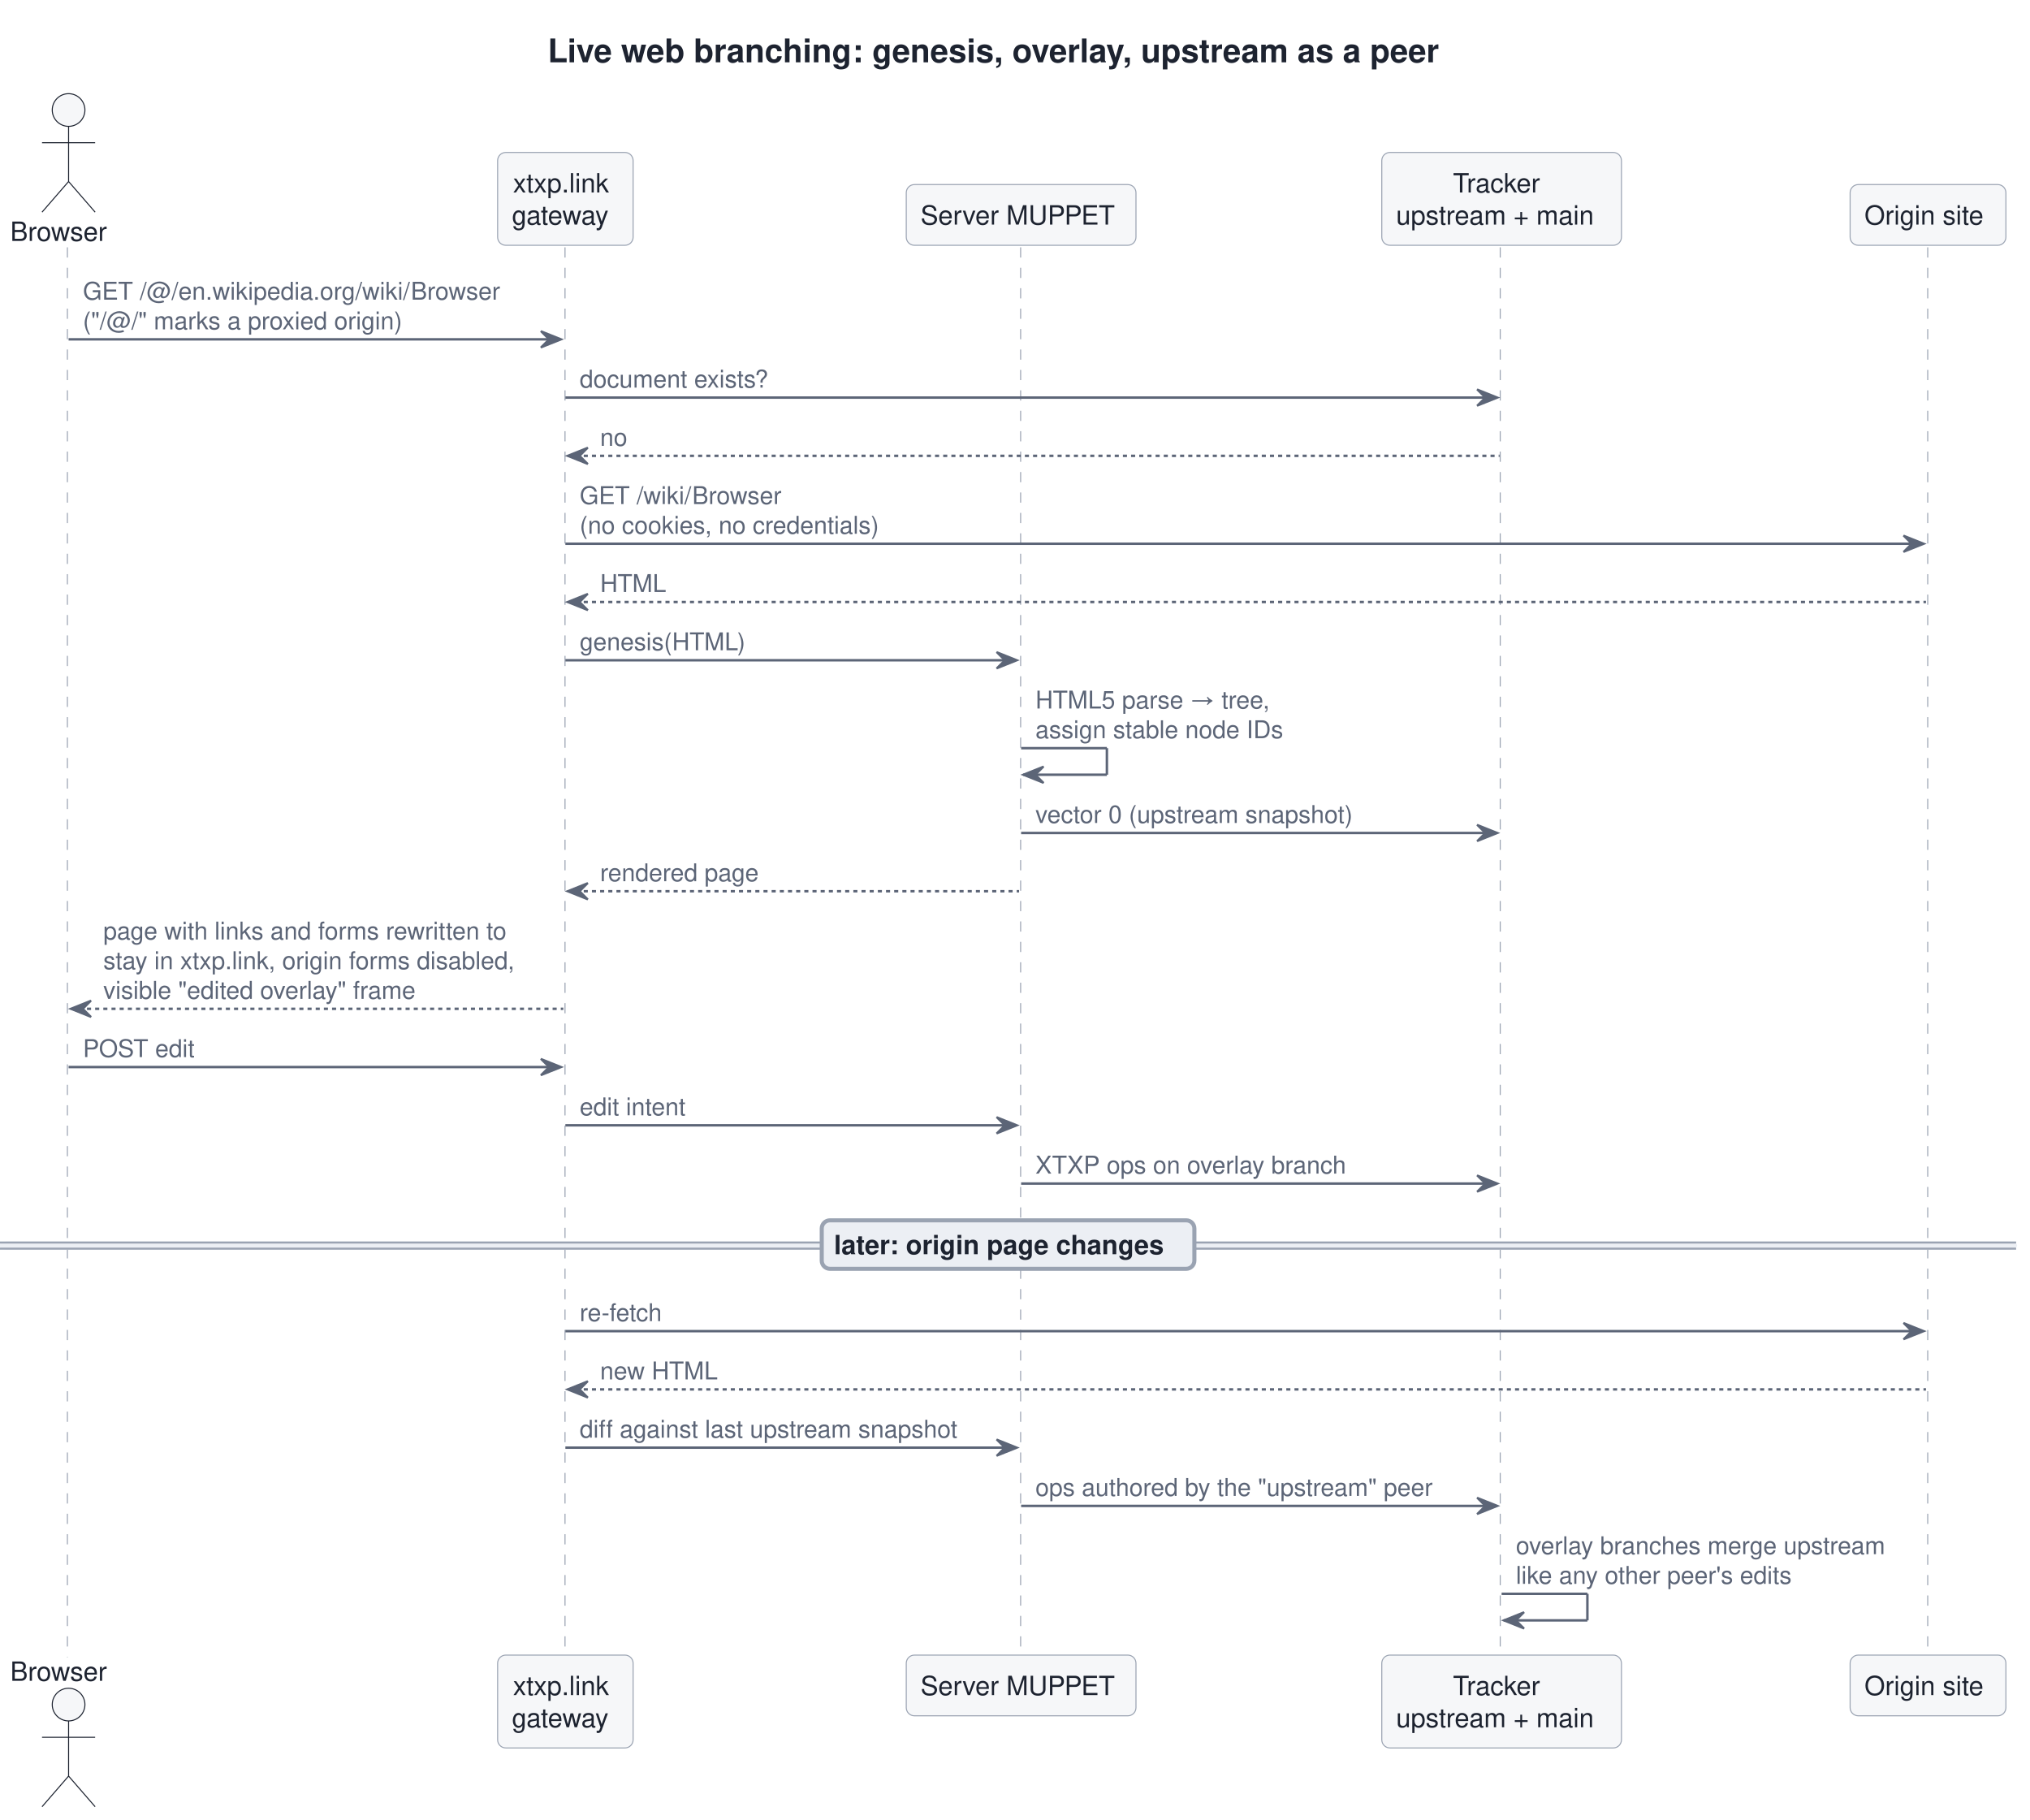
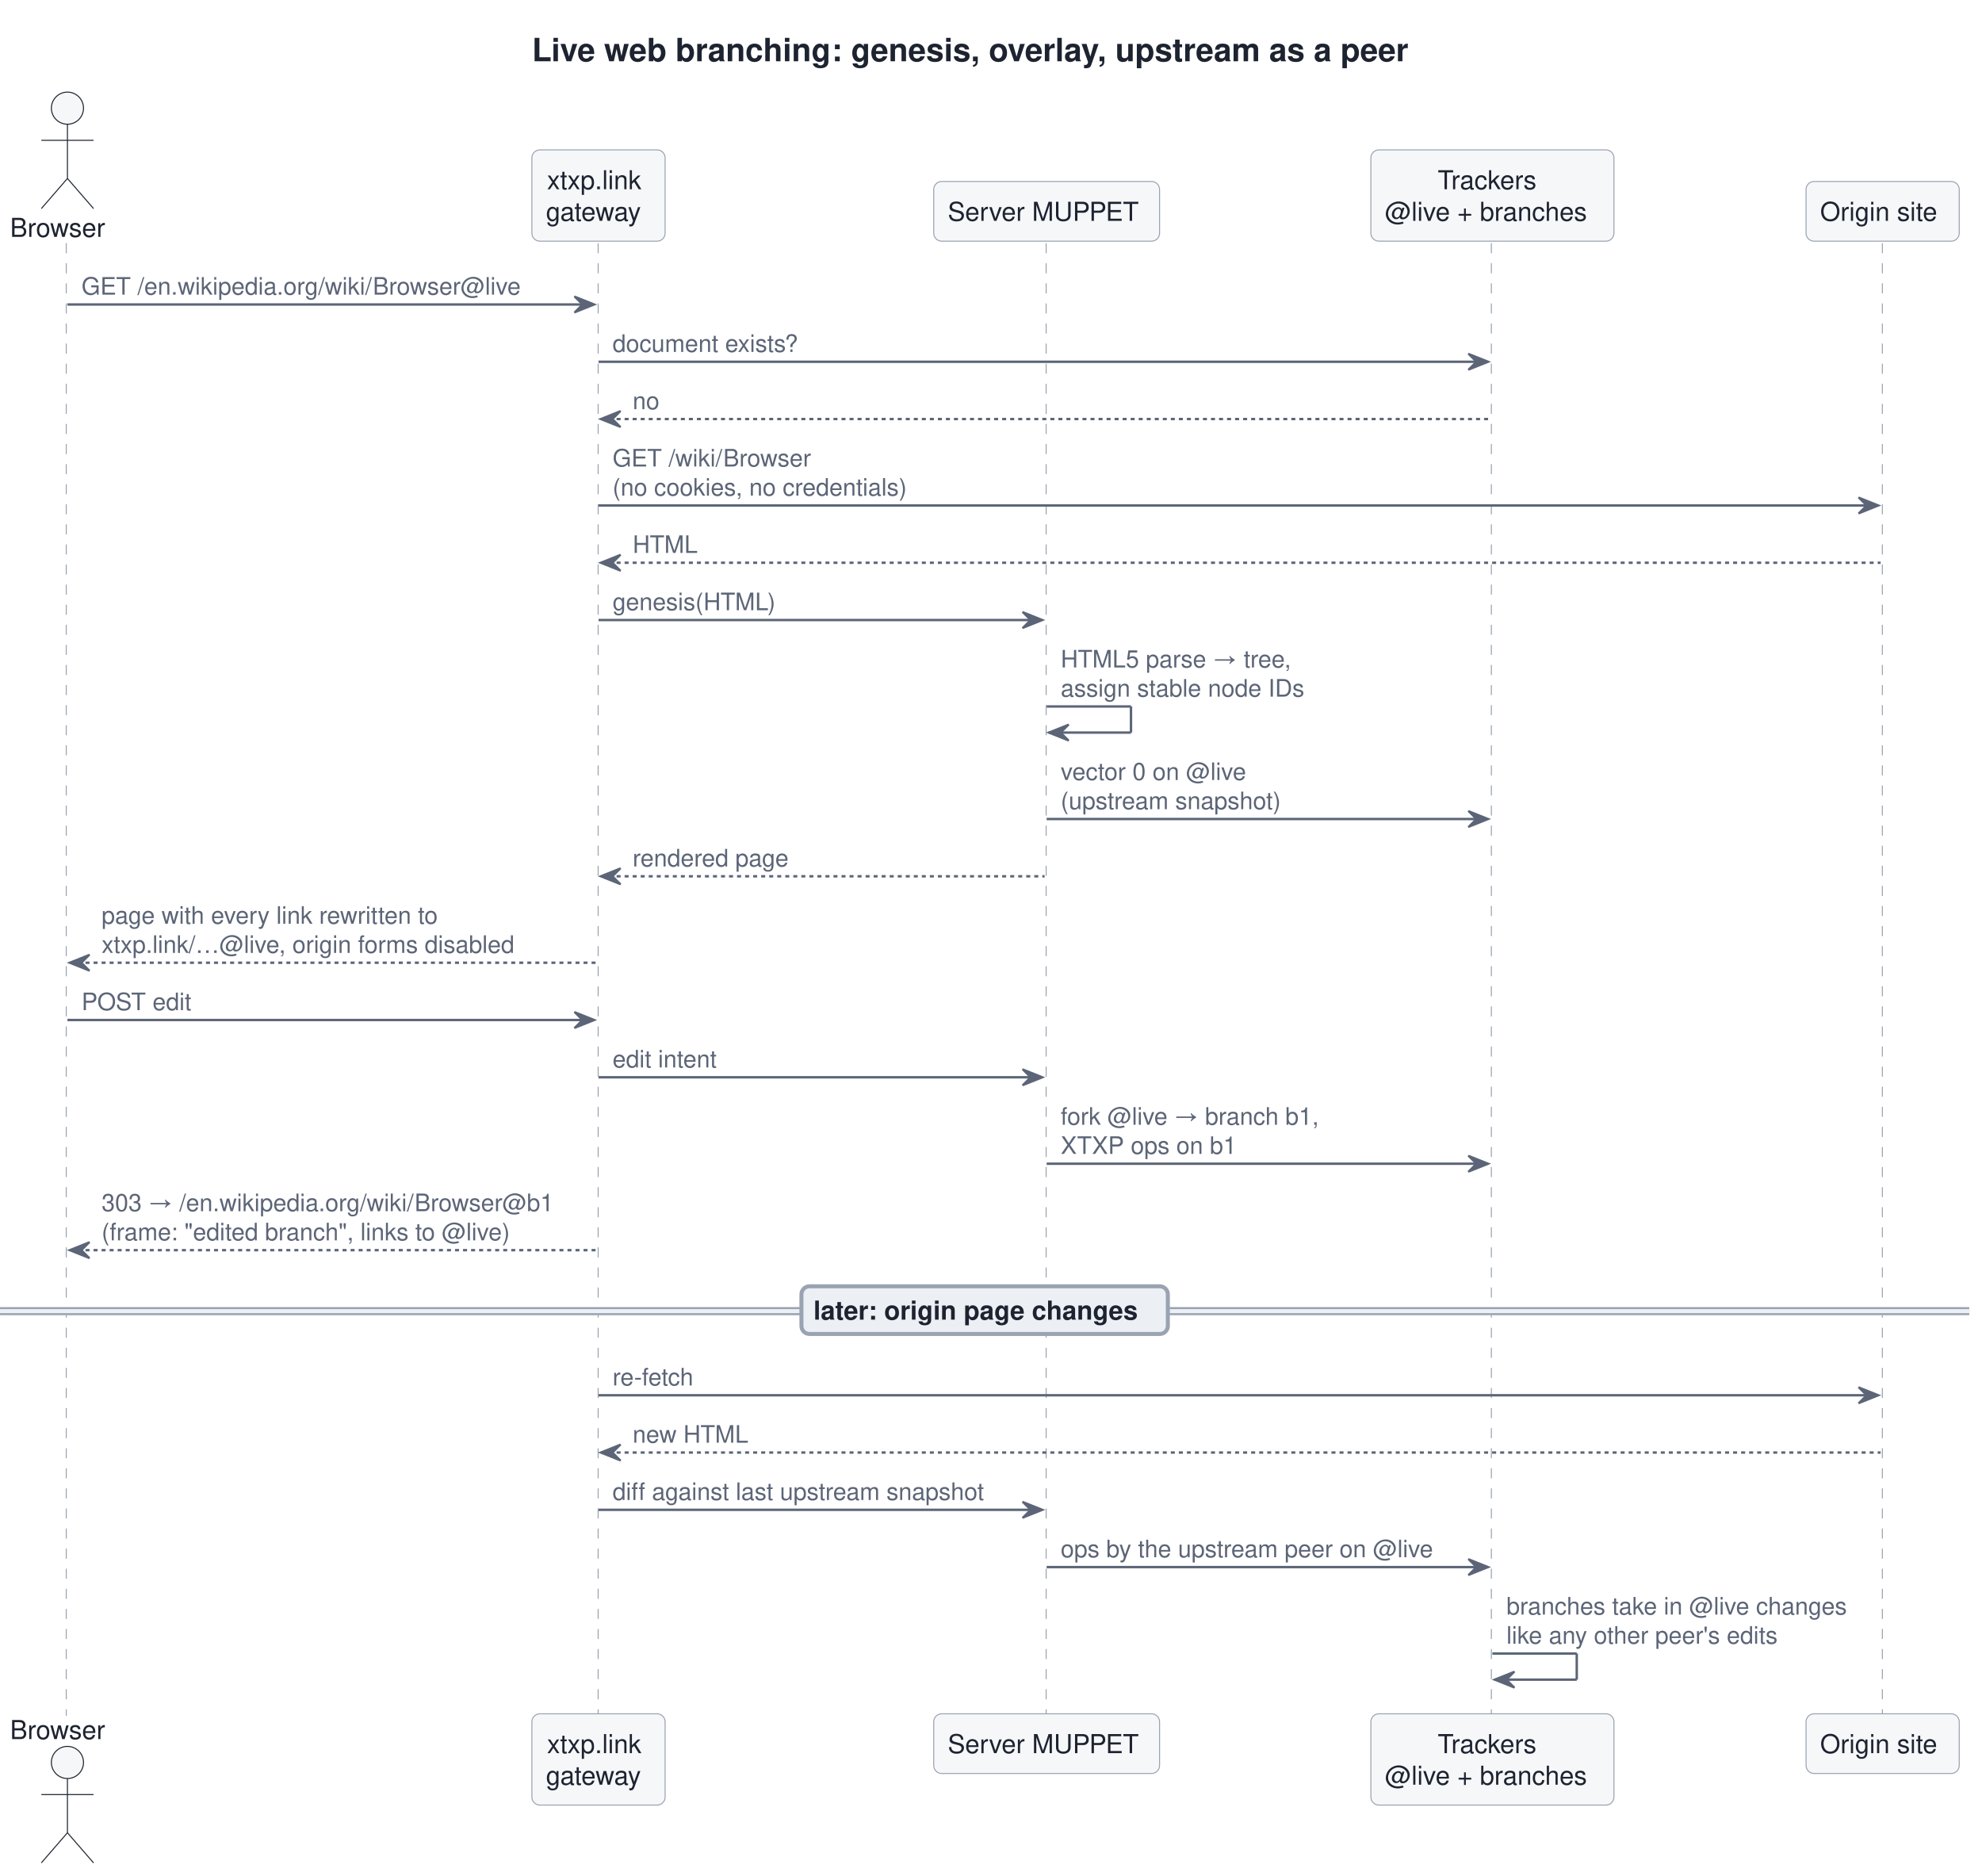
- <svg xmlns="http://www.w3.org/2000/svg" contentStyleType="text/css" data-diagram-type="SEQUENCE" height="891px" preserveAspectRatio="none" style="width:994px;height:891px;" version="1.1" viewBox="0 0 994 891" width="994px" zoomAndPan="magnify">
+ <svg xmlns="http://www.w3.org/2000/svg" contentStyleType="text/css" data-diagram-type="SEQUENCE" height="934px" preserveAspectRatio="none" style="width:987px;height:934px;" version="1.1" viewBox="0 0 987 934" width="987px" zoomAndPan="magnify">
  <defs />
  <g>
-     <text fill="#1D2330" font-family="Helvetica" font-size="16" font-weight="bold" lengthAdjust="spacing" textLength="449.812" x="268.196" y="30.5">Live web branching: genesis, overlay, upstream as a peer</text>
+     <text fill="#1D2330" font-family="Helvetica" font-size="16" font-weight="bold" lengthAdjust="spacing" textLength="449.812" x="264.926" y="30.5">Live web branching: genesis, overlay, upstream as a peer</text>
    <g>
-       <rect fill="#000000" fill-opacity="0" height="690.198" width="8" x="29.584" y="121.089" />
-       <line style="stroke:#9AA3B2;stroke-width:0.5;stroke-dasharray:5,5;" x1="33" x2="33" y1="121.089" y2="811.287" />
+       <rect fill="#000000" fill-opacity="0" height="733.237" width="8" x="29.584" y="121.089" />
+       <line style="stroke:#9AA3B2;stroke-width:0.5;stroke-dasharray:5,5;" x1="33" x2="33" y1="121.089" y2="854.326" />
    </g>
    <g>
-       <rect fill="#000000" fill-opacity="0" height="690.198" width="8" x="272.836" y="121.089" />
-       <line style="stroke:#9AA3B2;stroke-width:0.5;stroke-dasharray:5,5;" x1="276.662" x2="276.662" y1="121.089" y2="811.287" />
+       <rect fill="#000000" fill-opacity="0" height="733.237" width="8" x="294.047" y="121.089" />
+       <line style="stroke:#9AA3B2;stroke-width:0.5;stroke-dasharray:5,5;" x1="297.873" x2="297.873" y1="121.089" y2="854.326" />
    </g>
    <g>
-       <rect fill="#000000" fill-opacity="0" height="690.198" width="8" x="495.996" y="121.089" />
-       <line style="stroke:#9AA3B2;stroke-width:0.5;stroke-dasharray:5,5;" x1="499.758" x2="499.758" y1="121.089" y2="811.287" />
+       <rect fill="#000000" fill-opacity="0" height="733.237" width="8" x="517.207" y="121.089" />
+       <line style="stroke:#9AA3B2;stroke-width:0.5;stroke-dasharray:5,5;" x1="520.968" x2="520.968" y1="121.089" y2="854.326" />
    </g>
    <g>
-       <rect fill="#000000" fill-opacity="0" height="690.198" width="8" x="731.274" y="121.089" />
-       <line style="stroke:#9AA3B2;stroke-width:0.5;stroke-dasharray:5,5;" x1="734.597" x2="734.597" y1="121.089" y2="811.287" />
+       <rect fill="#000000" fill-opacity="0" height="733.237" width="8" x="739.196" y="121.089" />
+       <line style="stroke:#9AA3B2;stroke-width:0.5;stroke-dasharray:5,5;" x1="742.675" x2="742.675" y1="121.089" y2="854.326" />
    </g>
    <g>
-       <rect fill="#000000" fill-opacity="0" height="690.198" width="8" x="940.063" y="121.089" />
-       <line style="stroke:#9AA3B2;stroke-width:0.5;stroke-dasharray:5,5;" x1="943.921" x2="943.921" y1="121.089" y2="811.287" />
+       <rect fill="#000000" fill-opacity="0" height="733.237" width="8" x="933.524" y="121.089" />
+       <line style="stroke:#9AA3B2;stroke-width:0.5;stroke-dasharray:5,5;" x1="937.382" x2="937.382" y1="121.089" y2="854.326" />
    </g>
    <g class="participant participant-head" data-participant="b">
      <text fill="#1D2330" font-family="Helvetica" font-size="13" lengthAdjust="spacing" textLength="51.169" x="5" y="117.953">Browser</text>
      <ellipse cx="33.584" cy="53.859" fill="#F6F7F9" rx="8" ry="8" style="stroke:#1D2330;stroke-width:0.5;" />
      <path d="M33.584,61.859 L33.584,88.859 M20.584,69.859 L46.584,69.859 M33.584,88.859 L20.584,103.859 M33.584,88.859 L46.584,103.859" fill="none" style="stroke:#1D2330;stroke-width:0.5;" />
    </g>
    <g class="participant participant-tail" data-participant="b">
-       <text fill="#1D2330" font-family="Helvetica" font-size="13" lengthAdjust="spacing" textLength="51.169" x="5" y="822.881">Browser</text>
-       <ellipse cx="33.584" cy="834.517" fill="#F6F7F9" rx="8" ry="8" style="stroke:#1D2330;stroke-width:0.5;" />
-       <path d="M33.584,842.517 L33.584,869.517 M20.584,850.517 L46.584,850.517 M33.584,869.517 L20.584,884.517 M33.584,869.517 L46.584,884.517" fill="none" style="stroke:#1D2330;stroke-width:0.5;" />
+       <text fill="#1D2330" font-family="Helvetica" font-size="13" lengthAdjust="spacing" textLength="51.169" x="5" y="865.92">Browser</text>
+       <ellipse cx="33.584" cy="877.556" fill="#F6F7F9" rx="8" ry="8" style="stroke:#1D2330;stroke-width:0.5;" />
+       <path d="M33.584,885.556 L33.584,912.556 M20.584,893.556 L46.584,893.556 M33.584,912.556 L20.584,927.556 M33.584,912.556 L46.584,927.556" fill="none" style="stroke:#1D2330;stroke-width:0.5;" />
    </g>
    <g class="participant participant-head" data-participant="gw">
-       <rect fill="#F6F7F9" height="45.459" rx="4" ry="4" style="stroke:#9AA3B2;stroke-width:0.5;" width="66.349" x="243.662" y="74.63" />
-       <text fill="#1D2330" font-family="Helvetica" font-size="13" lengthAdjust="spacing" textLength="51.264" x="251.204" y="94.224">xtxp.link</text>
-       <text fill="#1D2330" font-family="Helvetica" font-size="13" lengthAdjust="spacing" textLength="52.349" x="250.662" y="109.953">gateway</text>
+       <rect fill="#F6F7F9" height="45.459" rx="4" ry="4" style="stroke:#9AA3B2;stroke-width:0.5;" width="66.349" x="264.873" y="74.63" />
+       <text fill="#1D2330" font-family="Helvetica" font-size="13" lengthAdjust="spacing" textLength="51.264" x="272.415" y="94.224">xtxp.link</text>
+       <text fill="#1D2330" font-family="Helvetica" font-size="13" lengthAdjust="spacing" textLength="52.349" x="271.873" y="109.953">gateway</text>
    </g>
    <g class="participant participant-tail" data-participant="gw">
-       <rect fill="#F6F7F9" height="45.459" rx="4" ry="4" style="stroke:#9AA3B2;stroke-width:0.5;" width="66.349" x="243.662" y="810.287" />
-       <text fill="#1D2330" font-family="Helvetica" font-size="13" lengthAdjust="spacing" textLength="51.264" x="251.204" y="829.881">xtxp.link</text>
-       <text fill="#1D2330" font-family="Helvetica" font-size="13" lengthAdjust="spacing" textLength="52.349" x="250.662" y="845.61">gateway</text>
+       <rect fill="#F6F7F9" height="45.459" rx="4" ry="4" style="stroke:#9AA3B2;stroke-width:0.5;" width="66.349" x="264.873" y="853.326" />
+       <text fill="#1D2330" font-family="Helvetica" font-size="13" lengthAdjust="spacing" textLength="51.264" x="272.415" y="872.92">xtxp.link</text>
+       <text fill="#1D2330" font-family="Helvetica" font-size="13" lengthAdjust="spacing" textLength="52.349" x="271.873" y="888.649">gateway</text>
    </g>
    <g class="participant participant-head" data-participant="sm">
-       <rect fill="#F6F7F9" height="29.73" rx="4" ry="4" style="stroke:#9AA3B2;stroke-width:0.5;" width="112.478" x="443.758" y="90.359" />
-       <text fill="#1D2330" font-family="Helvetica" font-size="13" lengthAdjust="spacing" textLength="98.478" x="450.758" y="109.953">Server MUPPET</text>
+       <rect fill="#F6F7F9" height="29.73" rx="4" ry="4" style="stroke:#9AA3B2;stroke-width:0.5;" width="112.478" x="464.969" y="90.359" />
+       <text fill="#1D2330" font-family="Helvetica" font-size="13" lengthAdjust="spacing" textLength="98.478" x="471.969" y="109.953">Server MUPPET</text>
    </g>
    <g class="participant participant-tail" data-participant="sm">
-       <rect fill="#F6F7F9" height="29.73" rx="4" ry="4" style="stroke:#9AA3B2;stroke-width:0.5;" width="112.478" x="443.758" y="810.287" />
-       <text fill="#1D2330" font-family="Helvetica" font-size="13" lengthAdjust="spacing" textLength="98.478" x="450.758" y="829.881">Server MUPPET</text>
+       <rect fill="#F6F7F9" height="29.73" rx="4" ry="4" style="stroke:#9AA3B2;stroke-width:0.5;" width="112.478" x="464.969" y="853.326" />
+       <text fill="#1D2330" font-family="Helvetica" font-size="13" lengthAdjust="spacing" textLength="98.478" x="471.969" y="872.92">Server MUPPET</text>
    </g>
    <g class="participant participant-head" data-participant="t">
-       <rect fill="#F6F7F9" height="45.459" rx="4" ry="4" style="stroke:#9AA3B2;stroke-width:0.5;" width="117.353" x="676.597" y="74.63" />
-       <text fill="#1D2330" font-family="Helvetica" font-size="13" lengthAdjust="spacing" textLength="47.62" x="711.464" y="94.224">Tracker</text>
-       <text fill="#1D2330" font-family="Helvetica" font-size="13" lengthAdjust="spacing" textLength="103.353" x="683.597" y="109.953">upstream + main</text>
+       <rect fill="#F6F7F9" height="45.459" rx="4" ry="4" style="stroke:#9AA3B2;stroke-width:0.5;" width="121.04" x="682.675" y="74.63" />
+       <text fill="#1D2330" font-family="Helvetica" font-size="13" lengthAdjust="spacing" textLength="54.482" x="715.955" y="94.224">Trackers</text>
+       <text fill="#1D2330" font-family="Helvetica" font-size="13" lengthAdjust="spacing" textLength="107.04" x="689.675" y="109.953">@live + branches</text>
    </g>
    <g class="participant participant-tail" data-participant="t">
-       <rect fill="#F6F7F9" height="45.459" rx="4" ry="4" style="stroke:#9AA3B2;stroke-width:0.5;" width="117.353" x="676.597" y="810.287" />
-       <text fill="#1D2330" font-family="Helvetica" font-size="13" lengthAdjust="spacing" textLength="47.62" x="711.464" y="829.881">Tracker</text>
-       <text fill="#1D2330" font-family="Helvetica" font-size="13" lengthAdjust="spacing" textLength="103.353" x="683.597" y="845.61">upstream + main</text>
+       <rect fill="#F6F7F9" height="45.459" rx="4" ry="4" style="stroke:#9AA3B2;stroke-width:0.5;" width="121.04" x="682.675" y="853.326" />
+       <text fill="#1D2330" font-family="Helvetica" font-size="13" lengthAdjust="spacing" textLength="54.482" x="715.955" y="872.92">Trackers</text>
+       <text fill="#1D2330" font-family="Helvetica" font-size="13" lengthAdjust="spacing" textLength="107.04" x="689.675" y="888.649">@live + branches</text>
    </g>
    <g class="participant participant-head" data-participant="o">
-       <rect fill="#F6F7F9" height="29.73" rx="4" ry="4" style="stroke:#9AA3B2;stroke-width:0.5;" width="76.283" x="905.921" y="90.359" />
-       <text fill="#1D2330" font-family="Helvetica" font-size="13" lengthAdjust="spacing" textLength="62.283" x="912.921" y="109.953">Origin site</text>
+       <rect fill="#F6F7F9" height="29.73" rx="4" ry="4" style="stroke:#9AA3B2;stroke-width:0.5;" width="76.283" x="899.382" y="90.359" />
+       <text fill="#1D2330" font-family="Helvetica" font-size="13" lengthAdjust="spacing" textLength="62.283" x="906.382" y="109.953">Origin site</text>
    </g>
    <g class="participant participant-tail" data-participant="o">
-       <rect fill="#F6F7F9" height="29.73" rx="4" ry="4" style="stroke:#9AA3B2;stroke-width:0.5;" width="76.283" x="905.921" y="810.287" />
-       <text fill="#1D2330" font-family="Helvetica" font-size="13" lengthAdjust="spacing" textLength="62.283" x="912.921" y="829.881">Origin site</text>
+       <rect fill="#F6F7F9" height="29.73" rx="4" ry="4" style="stroke:#9AA3B2;stroke-width:0.5;" width="76.283" x="899.382" y="853.326" />
+       <text fill="#1D2330" font-family="Helvetica" font-size="13" lengthAdjust="spacing" textLength="62.283" x="906.382" y="872.92">Origin site</text>
    </g>
    <g class="message" data-participant-1="b" data-participant-2="gw">
-       <polygon fill="#5C6577" points="264.836,162.128,274.836,166.128,264.836,170.128,268.836,166.128" style="stroke:#5C6577;stroke-width:1;" />
-       <line style="stroke:#5C6577;stroke-width:1.2;" x1="33.584" x2="270.836" y1="166.128" y2="166.128" />
-       <text fill="#5C6577" font-family="Helvetica" font-size="12" lengthAdjust="spacing" textLength="219.252" x="40.584" y="146.714">GET /@/en.wikipedia.org/wiki/Browser</text>
-       <text fill="#5C6577" font-family="Helvetica" font-size="12" lengthAdjust="spacing" textLength="169.934" x="40.584" y="161.233">("/@/" marks a proxied origin)</text>
+       <polygon fill="#5C6577" points="286.047,147.608,296.047,151.608,286.047,155.608,290.047,151.608" style="stroke:#5C6577;stroke-width:1;" />
+       <line style="stroke:#5C6577;stroke-width:1.2;" x1="33.584" x2="292.047" y1="151.608" y2="151.608" />
+       <text fill="#5C6577" font-family="Helvetica" font-size="12" lengthAdjust="spacing" textLength="234.481" x="40.584" y="146.714">GET /en.wikipedia.org/wiki/Browser@live</text>
    </g>
    <g class="message" data-participant-1="gw" data-participant-2="t">
-       <polygon fill="#5C6577" points="723.274,190.648,733.274,194.648,723.274,198.648,727.274,194.648" style="stroke:#5C6577;stroke-width:1;" />
-       <line style="stroke:#5C6577;stroke-width:1.2;" x1="276.836" x2="729.274" y1="194.648" y2="194.648" />
-       <text fill="#5C6577" font-family="Helvetica" font-size="12" lengthAdjust="spacing" textLength="99.574" x="283.836" y="189.753">document exists?</text>
+       <polygon fill="#5C6577" points="731.196,176.128,741.196,180.128,731.196,184.128,735.196,180.128" style="stroke:#5C6577;stroke-width:1;" />
+       <line style="stroke:#5C6577;stroke-width:1.2;" x1="298.047" x2="737.196" y1="180.128" y2="180.128" />
+       <text fill="#5C6577" font-family="Helvetica" font-size="12" lengthAdjust="spacing" textLength="99.574" x="305.047" y="175.233">document exists?</text>
    </g>
    <g class="message" data-participant-1="t" data-participant-2="gw">
-       <polygon fill="#5C6577" points="287.836,219.167,277.836,223.167,287.836,227.167,283.836,223.167" style="stroke:#5C6577;stroke-width:1;" />
-       <line style="stroke:#5C6577;stroke-width:1.2;stroke-dasharray:2,2;" x1="281.836" x2="734.274" y1="223.167" y2="223.167" />
-       <text fill="#5C6577" font-family="Helvetica" font-size="12" lengthAdjust="spacing" textLength="14.285" x="293.836" y="218.273">no</text>
+       <polygon fill="#5C6577" points="309.047,204.648,299.047,208.648,309.047,212.648,305.047,208.648" style="stroke:#5C6577;stroke-width:1;" />
+       <line style="stroke:#5C6577;stroke-width:1.2;stroke-dasharray:2,2;" x1="303.047" x2="742.196" y1="208.648" y2="208.648" />
+       <text fill="#5C6577" font-family="Helvetica" font-size="12" lengthAdjust="spacing" textLength="14.285" x="315.047" y="203.753">no</text>
    </g>
    <g class="message" data-participant-1="gw" data-participant-2="o">
-       <polygon fill="#5C6577" points="932.063,262.206,942.063,266.206,932.063,270.206,936.063,266.206" style="stroke:#5C6577;stroke-width:1;" />
-       <line style="stroke:#5C6577;stroke-width:1.2;" x1="276.836" x2="938.063" y1="266.206" y2="266.206" />
-       <text fill="#5C6577" font-family="Helvetica" font-size="12" lengthAdjust="spacing" textLength="105.387" x="283.836" y="246.792">GET /wiki/Browser</text>
-       <text fill="#5C6577" font-family="Helvetica" font-size="12" lengthAdjust="spacing" textLength="157.588" x="283.836" y="261.312">(no cookies, no credentials)</text>
+       <polygon fill="#5C6577" points="925.524,247.686,935.524,251.686,925.524,255.686,929.524,251.686" style="stroke:#5C6577;stroke-width:1;" />
+       <line style="stroke:#5C6577;stroke-width:1.2;" x1="298.047" x2="931.524" y1="251.686" y2="251.686" />
+       <text fill="#5C6577" font-family="Helvetica" font-size="12" lengthAdjust="spacing" textLength="105.387" x="305.047" y="232.273">GET /wiki/Browser</text>
+       <text fill="#5C6577" font-family="Helvetica" font-size="12" lengthAdjust="spacing" textLength="157.588" x="305.047" y="246.792">(no cookies, no credentials)</text>
    </g>
    <g class="message" data-participant-1="o" data-participant-2="gw">
-       <polygon fill="#5C6577" points="287.836,290.726,277.836,294.726,287.836,298.726,283.836,294.726" style="stroke:#5C6577;stroke-width:1;" />
-       <line style="stroke:#5C6577;stroke-width:1.2;stroke-dasharray:2,2;" x1="281.836" x2="943.063" y1="294.726" y2="294.726" />
-       <text fill="#5C6577" font-family="Helvetica" font-size="12" lengthAdjust="spacing" textLength="34.289" x="293.836" y="289.831">HTML</text>
+       <polygon fill="#5C6577" points="309.047,276.206,299.047,280.206,309.047,284.206,305.047,280.206" style="stroke:#5C6577;stroke-width:1;" />
+       <line style="stroke:#5C6577;stroke-width:1.2;stroke-dasharray:2,2;" x1="303.047" x2="936.524" y1="280.206" y2="280.206" />
+       <text fill="#5C6577" font-family="Helvetica" font-size="12" lengthAdjust="spacing" textLength="34.289" x="315.047" y="275.312">HTML</text>
    </g>
    <g class="message" data-participant-1="gw" data-participant-2="sm">
-       <polygon fill="#5C6577" points="487.996,319.245,497.996,323.245,487.996,327.245,491.996,323.245" style="stroke:#5C6577;stroke-width:1;" />
-       <line style="stroke:#5C6577;stroke-width:1.2;" x1="276.836" x2="493.996" y1="323.245" y2="323.245" />
-       <text fill="#5C6577" font-family="Helvetica" font-size="12" lengthAdjust="spacing" textLength="87.059" x="283.836" y="318.351">genesis(HTML)</text>
+       <polygon fill="#5C6577" points="509.207,304.726,519.207,308.726,509.207,312.726,513.207,308.726" style="stroke:#5C6577;stroke-width:1;" />
+       <line style="stroke:#5C6577;stroke-width:1.2;" x1="298.047" x2="515.207" y1="308.726" y2="308.726" />
+       <text fill="#5C6577" font-family="Helvetica" font-size="12" lengthAdjust="spacing" textLength="87.059" x="305.047" y="303.831">genesis(HTML)</text>
    </g>
    <g class="message" data-participant-1="sm" data-participant-2="sm">
-       <line style="stroke:#5C6577;stroke-width:1.2;" x1="499.996" x2="541.996" y1="366.284" y2="366.284" />
-       <line style="stroke:#5C6577;stroke-width:1.2;" x1="541.996" x2="541.996" y1="366.284" y2="379.284" />
-       <line style="stroke:#5C6577;stroke-width:1.2;" x1="500.996" x2="541.996" y1="379.284" y2="379.284" />
-       <polygon fill="#5C6577" points="510.996,375.284,500.996,379.284,510.996,383.284,506.996,379.284" style="stroke:#5C6577;stroke-width:1;" />
-       <text fill="#5C6577" font-family="Helvetica" font-size="12" lengthAdjust="spacing" textLength="120.984" x="506.996" y="346.87">HTML5 parse → tree,</text>
-       <text fill="#5C6577" font-family="Helvetica" font-size="12" lengthAdjust="spacing" textLength="127.981" x="506.996" y="361.39">assign stable node IDs</text>
+       <line style="stroke:#5C6577;stroke-width:1.2;" x1="521.207" x2="563.207" y1="351.765" y2="351.765" />
+       <line style="stroke:#5C6577;stroke-width:1.2;" x1="563.207" x2="563.207" y1="351.765" y2="364.765" />
+       <line style="stroke:#5C6577;stroke-width:1.2;" x1="522.207" x2="563.207" y1="364.765" y2="364.765" />
+       <polygon fill="#5C6577" points="532.207,360.765,522.207,364.765,532.207,368.765,528.207,364.765" style="stroke:#5C6577;stroke-width:1;" />
+       <text fill="#5C6577" font-family="Helvetica" font-size="12" lengthAdjust="spacing" textLength="120.984" x="528.207" y="332.351">HTML5 parse → tree,</text>
+       <text fill="#5C6577" font-family="Helvetica" font-size="12" lengthAdjust="spacing" textLength="127.981" x="528.207" y="346.87">assign stable node IDs</text>
    </g>
    <g class="message" data-participant-1="sm" data-participant-2="t">
-       <polygon fill="#5C6577" points="723.274,403.804,733.274,407.804,723.274,411.804,727.274,407.804" style="stroke:#5C6577;stroke-width:1;" />
-       <line style="stroke:#5C6577;stroke-width:1.2;" x1="499.996" x2="729.274" y1="407.804" y2="407.804" />
-       <text fill="#5C6577" font-family="Helvetica" font-size="12" lengthAdjust="spacing" textLength="168.211" x="506.996" y="402.909">vector 0 (upstream snapshot)</text>
+       <polygon fill="#5C6577" points="731.196,403.804,741.196,407.804,731.196,411.804,735.196,407.804" style="stroke:#5C6577;stroke-width:1;" />
+       <line style="stroke:#5C6577;stroke-width:1.2;" x1="521.207" x2="737.196" y1="407.804" y2="407.804" />
+       <text fill="#5C6577" font-family="Helvetica" font-size="12" lengthAdjust="spacing" textLength="99.357" x="528.207" y="388.39">vector 0 on @live</text>
+       <text fill="#5C6577" font-family="Helvetica" font-size="12" lengthAdjust="spacing" textLength="117.656" x="528.207" y="402.909">(upstream snapshot)</text>
    </g>
    <g class="message" data-participant-1="sm" data-participant-2="gw">
-       <polygon fill="#5C6577" points="287.836,432.323,277.836,436.323,287.836,440.323,283.836,436.323" style="stroke:#5C6577;stroke-width:1;" />
-       <line style="stroke:#5C6577;stroke-width:1.2;stroke-dasharray:2,2;" x1="281.836" x2="498.996" y1="436.323" y2="436.323" />
-       <text fill="#5C6577" font-family="Helvetica" font-size="12" lengthAdjust="spacing" textLength="83.625" x="293.836" y="431.429">rendered page</text>
+       <polygon fill="#5C6577" points="309.047,432.323,299.047,436.323,309.047,440.323,305.047,436.323" style="stroke:#5C6577;stroke-width:1;" />
+       <line style="stroke:#5C6577;stroke-width:1.2;stroke-dasharray:2,2;" x1="303.047" x2="520.207" y1="436.323" y2="436.323" />
+       <text fill="#5C6577" font-family="Helvetica" font-size="12" lengthAdjust="spacing" textLength="83.625" x="315.047" y="431.429">rendered page</text>
    </g>
    <g class="message" data-participant-1="gw" data-participant-2="b">
-       <polygon fill="#5C6577" points="44.584,489.882,34.584,493.882,44.584,497.882,40.584,493.882" style="stroke:#5C6577;stroke-width:1;" />
-       <line style="stroke:#5C6577;stroke-width:1.2;stroke-dasharray:2,2;" x1="38.584" x2="275.836" y1="493.882" y2="493.882" />
-       <text fill="#5C6577" font-family="Helvetica" font-size="12" lengthAdjust="spacing" textLength="214.254" x="50.584" y="459.948">page with links and forms rewritten to</text>
-       <text fill="#5C6577" font-family="Helvetica" font-size="12" lengthAdjust="spacing" textLength="217.746" x="50.584" y="474.468">stay in xtxp.link, origin forms disabled,</text>
-       <text fill="#5C6577" font-family="Helvetica" font-size="12" lengthAdjust="spacing" textLength="168.012" x="50.584" y="488.987">visible "edited overlay" frame</text>
+       <polygon fill="#5C6577" points="44.584,475.362,34.584,479.362,44.584,483.362,40.584,479.362" style="stroke:#5C6577;stroke-width:1;" />
+       <line style="stroke:#5C6577;stroke-width:1.2;stroke-dasharray:2,2;" x1="38.584" x2="297.047" y1="479.362" y2="479.362" />
+       <text fill="#5C6577" font-family="Helvetica" font-size="12" lengthAdjust="spacing" textLength="182.367" x="50.584" y="459.948">page with every link rewritten to</text>
+       <text fill="#5C6577" font-family="Helvetica" font-size="12" lengthAdjust="spacing" textLength="219.639" x="50.584" y="474.468">xtxp.link/…@live, origin forms disabled</text>
    </g>
    <g class="message" data-participant-1="b" data-participant-2="gw">
-       <polygon fill="#5C6577" points="264.836,518.401,274.836,522.401,264.836,526.401,268.836,522.401" style="stroke:#5C6577;stroke-width:1;" />
-       <line style="stroke:#5C6577;stroke-width:1.2;" x1="33.584" x2="270.836" y1="522.401" y2="522.401" />
-       <text fill="#5C6577" font-family="Helvetica" font-size="12" lengthAdjust="spacing" textLength="56.836" x="40.584" y="517.507">POST edit</text>
+       <polygon fill="#5C6577" points="286.047,503.882,296.047,507.882,286.047,511.882,290.047,507.882" style="stroke:#5C6577;stroke-width:1;" />
+       <line style="stroke:#5C6577;stroke-width:1.2;" x1="33.584" x2="292.047" y1="507.882" y2="507.882" />
+       <text fill="#5C6577" font-family="Helvetica" font-size="12" lengthAdjust="spacing" textLength="56.836" x="40.584" y="502.987">POST edit</text>
    </g>
    <g class="message" data-participant-1="gw" data-participant-2="sm">
-       <polygon fill="#5C6577" points="487.996,546.921,497.996,550.921,487.996,554.921,491.996,550.921" style="stroke:#5C6577;stroke-width:1;" />
-       <line style="stroke:#5C6577;stroke-width:1.2;" x1="276.836" x2="493.996" y1="550.921" y2="550.921" />
-       <text fill="#5C6577" font-family="Helvetica" font-size="12" lengthAdjust="spacing" textLength="56.484" x="283.836" y="546.026">edit intent</text>
+       <polygon fill="#5C6577" points="509.207,532.401,519.207,536.401,509.207,540.401,513.207,536.401" style="stroke:#5C6577;stroke-width:1;" />
+       <line style="stroke:#5C6577;stroke-width:1.2;" x1="298.047" x2="515.207" y1="536.401" y2="536.401" />
+       <text fill="#5C6577" font-family="Helvetica" font-size="12" lengthAdjust="spacing" textLength="56.484" x="305.047" y="531.507">edit intent</text>
    </g>
    <g class="message" data-participant-1="sm" data-participant-2="t">
-       <polygon fill="#5C6577" points="723.274,575.44,733.274,579.44,723.274,583.44,727.274,579.44" style="stroke:#5C6577;stroke-width:1;" />
-       <line style="stroke:#5C6577;stroke-width:1.2;" x1="499.996" x2="729.274" y1="579.44" y2="579.44" />
-       <text fill="#5C6577" font-family="Helvetica" font-size="12" lengthAdjust="spacing" textLength="161.93" x="506.996" y="574.546">XTXP ops on overlay branch</text>
+       <polygon fill="#5C6577" points="731.196,575.44,741.196,579.44,731.196,583.44,735.196,579.44" style="stroke:#5C6577;stroke-width:1;" />
+       <line style="stroke:#5C6577;stroke-width:1.2;" x1="521.207" x2="737.196" y1="579.44" y2="579.44" />
+       <text fill="#5C6577" font-family="Helvetica" font-size="12" lengthAdjust="spacing" textLength="134.162" x="528.207" y="560.026">fork @live → branch b1,</text>
+       <text fill="#5C6577" font-family="Helvetica" font-size="12" lengthAdjust="spacing" textLength="89.297" x="528.207" y="574.546">XTXP ops on b1</text>
    </g>
-     <rect fill="#ECEFF4" height="3" rx="4" ry="4" style="stroke:#ECEFF4;stroke-width:1;" width="987.204" x="0" y="608.305" />
-     <line style="stroke:#9AA3B2;stroke-width:1;" x1="0" x2="987.204" y1="608.305" y2="608.305" />
-     <line style="stroke:#9AA3B2;stroke-width:1;" x1="0" x2="987.204" y1="611.305" y2="611.305" />
-     <rect fill="#ECEFF4" height="23.73" rx="4" ry="4" style="stroke:#9AA3B2;stroke-width:2;" width="182.467" x="402.369" y="597.44" />
-     <text fill="#1D2330" font-family="Helvetica" font-size="13" font-weight="bold" lengthAdjust="spacing" textLength="165.388" x="408.369" y="614.034">later: origin page changes</text>
+     <g class="message" data-participant-1="gw" data-participant-2="b">
+       <polygon fill="#5C6577" points="44.584,618.48,34.584,622.48,44.584,626.48,40.584,622.48" style="stroke:#5C6577;stroke-width:1;" />
+       <line style="stroke:#5C6577;stroke-width:1.2;stroke-dasharray:2,2;" x1="38.584" x2="297.047" y1="622.48" y2="622.48" />
+       <text fill="#5C6577" font-family="Helvetica" font-size="12" lengthAdjust="spacing" textLength="240.463" x="50.584" y="603.065">303 → /en.wikipedia.org/wiki/Browser@b1</text>
+       <text fill="#5C6577" font-family="Helvetica" font-size="12" lengthAdjust="spacing" textLength="220.178" x="50.584" y="617.585">(frame: "edited branch", links to @live)</text>
+     </g>
+     <rect fill="#ECEFF4" height="3" rx="4" ry="4" style="stroke:#ECEFF4;stroke-width:1;" width="980.665" x="0" y="651.344" />
+     <line style="stroke:#9AA3B2;stroke-width:1;" x1="0" x2="980.665" y1="651.344" y2="651.344" />
+     <line style="stroke:#9AA3B2;stroke-width:1;" x1="0" x2="980.665" y1="654.344" y2="654.344" />
+     <rect fill="#ECEFF4" height="23.73" rx="4" ry="4" style="stroke:#9AA3B2;stroke-width:2;" width="182.467" x="399.099" y="640.48" />
+     <text fill="#1D2330" font-family="Helvetica" font-size="13" font-weight="bold" lengthAdjust="spacing" textLength="165.388" x="405.099" y="657.073">later: origin page changes</text>
    <g class="message" data-participant-1="gw" data-participant-2="o">
-       <polygon fill="#5C6577" points="932.063,647.689,942.063,651.689,932.063,655.689,936.063,651.689" style="stroke:#5C6577;stroke-width:1;" />
-       <line style="stroke:#5C6577;stroke-width:1.2;" x1="276.836" x2="938.063" y1="651.689" y2="651.689" />
-       <text fill="#5C6577" font-family="Helvetica" font-size="12" lengthAdjust="spacing" textLength="46.348" x="283.836" y="646.795">re-fetch</text>
+       <polygon fill="#5C6577" points="925.524,690.729,935.524,694.729,925.524,698.729,929.524,694.729" style="stroke:#5C6577;stroke-width:1;" />
+       <line style="stroke:#5C6577;stroke-width:1.2;" x1="298.047" x2="931.524" y1="694.729" y2="694.729" />
+       <text fill="#5C6577" font-family="Helvetica" font-size="12" lengthAdjust="spacing" textLength="46.348" x="305.047" y="689.834">re-fetch</text>
    </g>
    <g class="message" data-participant-1="o" data-participant-2="gw">
-       <polygon fill="#5C6577" points="287.836,676.209,277.836,680.209,287.836,684.209,283.836,680.209" style="stroke:#5C6577;stroke-width:1;" />
-       <line style="stroke:#5C6577;stroke-width:1.2;stroke-dasharray:2,2;" x1="281.836" x2="943.063" y1="680.209" y2="680.209" />
-       <text fill="#5C6577" font-family="Helvetica" font-size="12" lengthAdjust="spacing" textLength="61.57" x="293.836" y="675.314">new HTML</text>
+       <polygon fill="#5C6577" points="309.047,719.248,299.047,723.248,309.047,727.248,305.047,723.248" style="stroke:#5C6577;stroke-width:1;" />
+       <line style="stroke:#5C6577;stroke-width:1.2;stroke-dasharray:2,2;" x1="303.047" x2="936.524" y1="723.248" y2="723.248" />
+       <text fill="#5C6577" font-family="Helvetica" font-size="12" lengthAdjust="spacing" textLength="61.57" x="315.047" y="718.354">new HTML</text>
    </g>
    <g class="message" data-participant-1="gw" data-participant-2="sm">
-       <polygon fill="#5C6577" points="487.996,704.729,497.996,708.729,487.996,712.729,491.996,708.729" style="stroke:#5C6577;stroke-width:1;" />
-       <line style="stroke:#5C6577;stroke-width:1.2;" x1="276.836" x2="493.996" y1="708.729" y2="708.729" />
-       <text fill="#5C6577" font-family="Helvetica" font-size="12" lengthAdjust="spacing" textLength="199.16" x="283.836" y="703.834">diff against last upstream snapshot</text>
+       <polygon fill="#5C6577" points="509.207,747.768,519.207,751.768,509.207,755.768,513.207,751.768" style="stroke:#5C6577;stroke-width:1;" />
+       <line style="stroke:#5C6577;stroke-width:1.2;" x1="298.047" x2="515.207" y1="751.768" y2="751.768" />
+       <text fill="#5C6577" font-family="Helvetica" font-size="12" lengthAdjust="spacing" textLength="199.16" x="305.047" y="746.873">diff against last upstream snapshot</text>
    </g>
    <g class="message" data-participant-1="sm" data-participant-2="t">
-       <polygon fill="#5C6577" points="723.274,733.248,733.274,737.248,723.274,741.248,727.274,737.248" style="stroke:#5C6577;stroke-width:1;" />
-       <line style="stroke:#5C6577;stroke-width:1.2;" x1="499.996" x2="729.274" y1="737.248" y2="737.248" />
-       <text fill="#5C6577" font-family="Helvetica" font-size="12" lengthAdjust="spacing" textLength="211.277" x="506.996" y="732.354">ops authored by the "upstream" peer</text>
+       <polygon fill="#5C6577" points="731.196,776.287,741.196,780.287,731.196,784.287,735.196,780.287" style="stroke:#5C6577;stroke-width:1;" />
+       <line style="stroke:#5C6577;stroke-width:1.2;" x1="521.207" x2="737.196" y1="780.287" y2="780.287" />
+       <text fill="#5C6577" font-family="Helvetica" font-size="12" lengthAdjust="spacing" textLength="197.988" x="528.207" y="775.393">ops by the upstream peer on @live</text>
    </g>
    <g class="message" data-participant-1="t" data-participant-2="t">
-       <line style="stroke:#5C6577;stroke-width:1.2;" x1="735.274" x2="777.274" y1="780.287" y2="780.287" />
-       <line style="stroke:#5C6577;stroke-width:1.2;" x1="777.274" x2="777.274" y1="780.287" y2="793.287" />
-       <line style="stroke:#5C6577;stroke-width:1.2;" x1="736.274" x2="777.274" y1="793.287" y2="793.287" />
-       <polygon fill="#5C6577" points="746.274,789.287,736.274,793.287,746.274,797.287,742.274,793.287" style="stroke:#5C6577;stroke-width:1;" />
-       <text fill="#5C6577" font-family="Helvetica" font-size="12" lengthAdjust="spacing" textLength="194.789" x="742.274" y="760.873">overlay branches merge upstream</text>
-       <text fill="#5C6577" font-family="Helvetica" font-size="12" lengthAdjust="spacing" textLength="146.496" x="742.274" y="775.393">like any other peer's edits</text>
+       <line style="stroke:#5C6577;stroke-width:1.2;" x1="743.196" x2="785.196" y1="823.326" y2="823.326" />
+       <line style="stroke:#5C6577;stroke-width:1.2;" x1="785.196" x2="785.196" y1="823.326" y2="836.326" />
+       <line style="stroke:#5C6577;stroke-width:1.2;" x1="744.196" x2="785.196" y1="836.326" y2="836.326" />
+       <polygon fill="#5C6577" points="754.196,832.326,744.196,836.326,754.196,840.326,750.196,836.326" style="stroke:#5C6577;stroke-width:1;" />
+       <text fill="#5C6577" font-family="Helvetica" font-size="12" lengthAdjust="spacing" textLength="180.328" x="750.196" y="803.912">branches take in @live changes</text>
+       <text fill="#5C6577" font-family="Helvetica" font-size="12" lengthAdjust="spacing" textLength="146.496" x="750.196" y="818.432">like any other peer's edits</text>
    </g>
  </g>
</svg>
